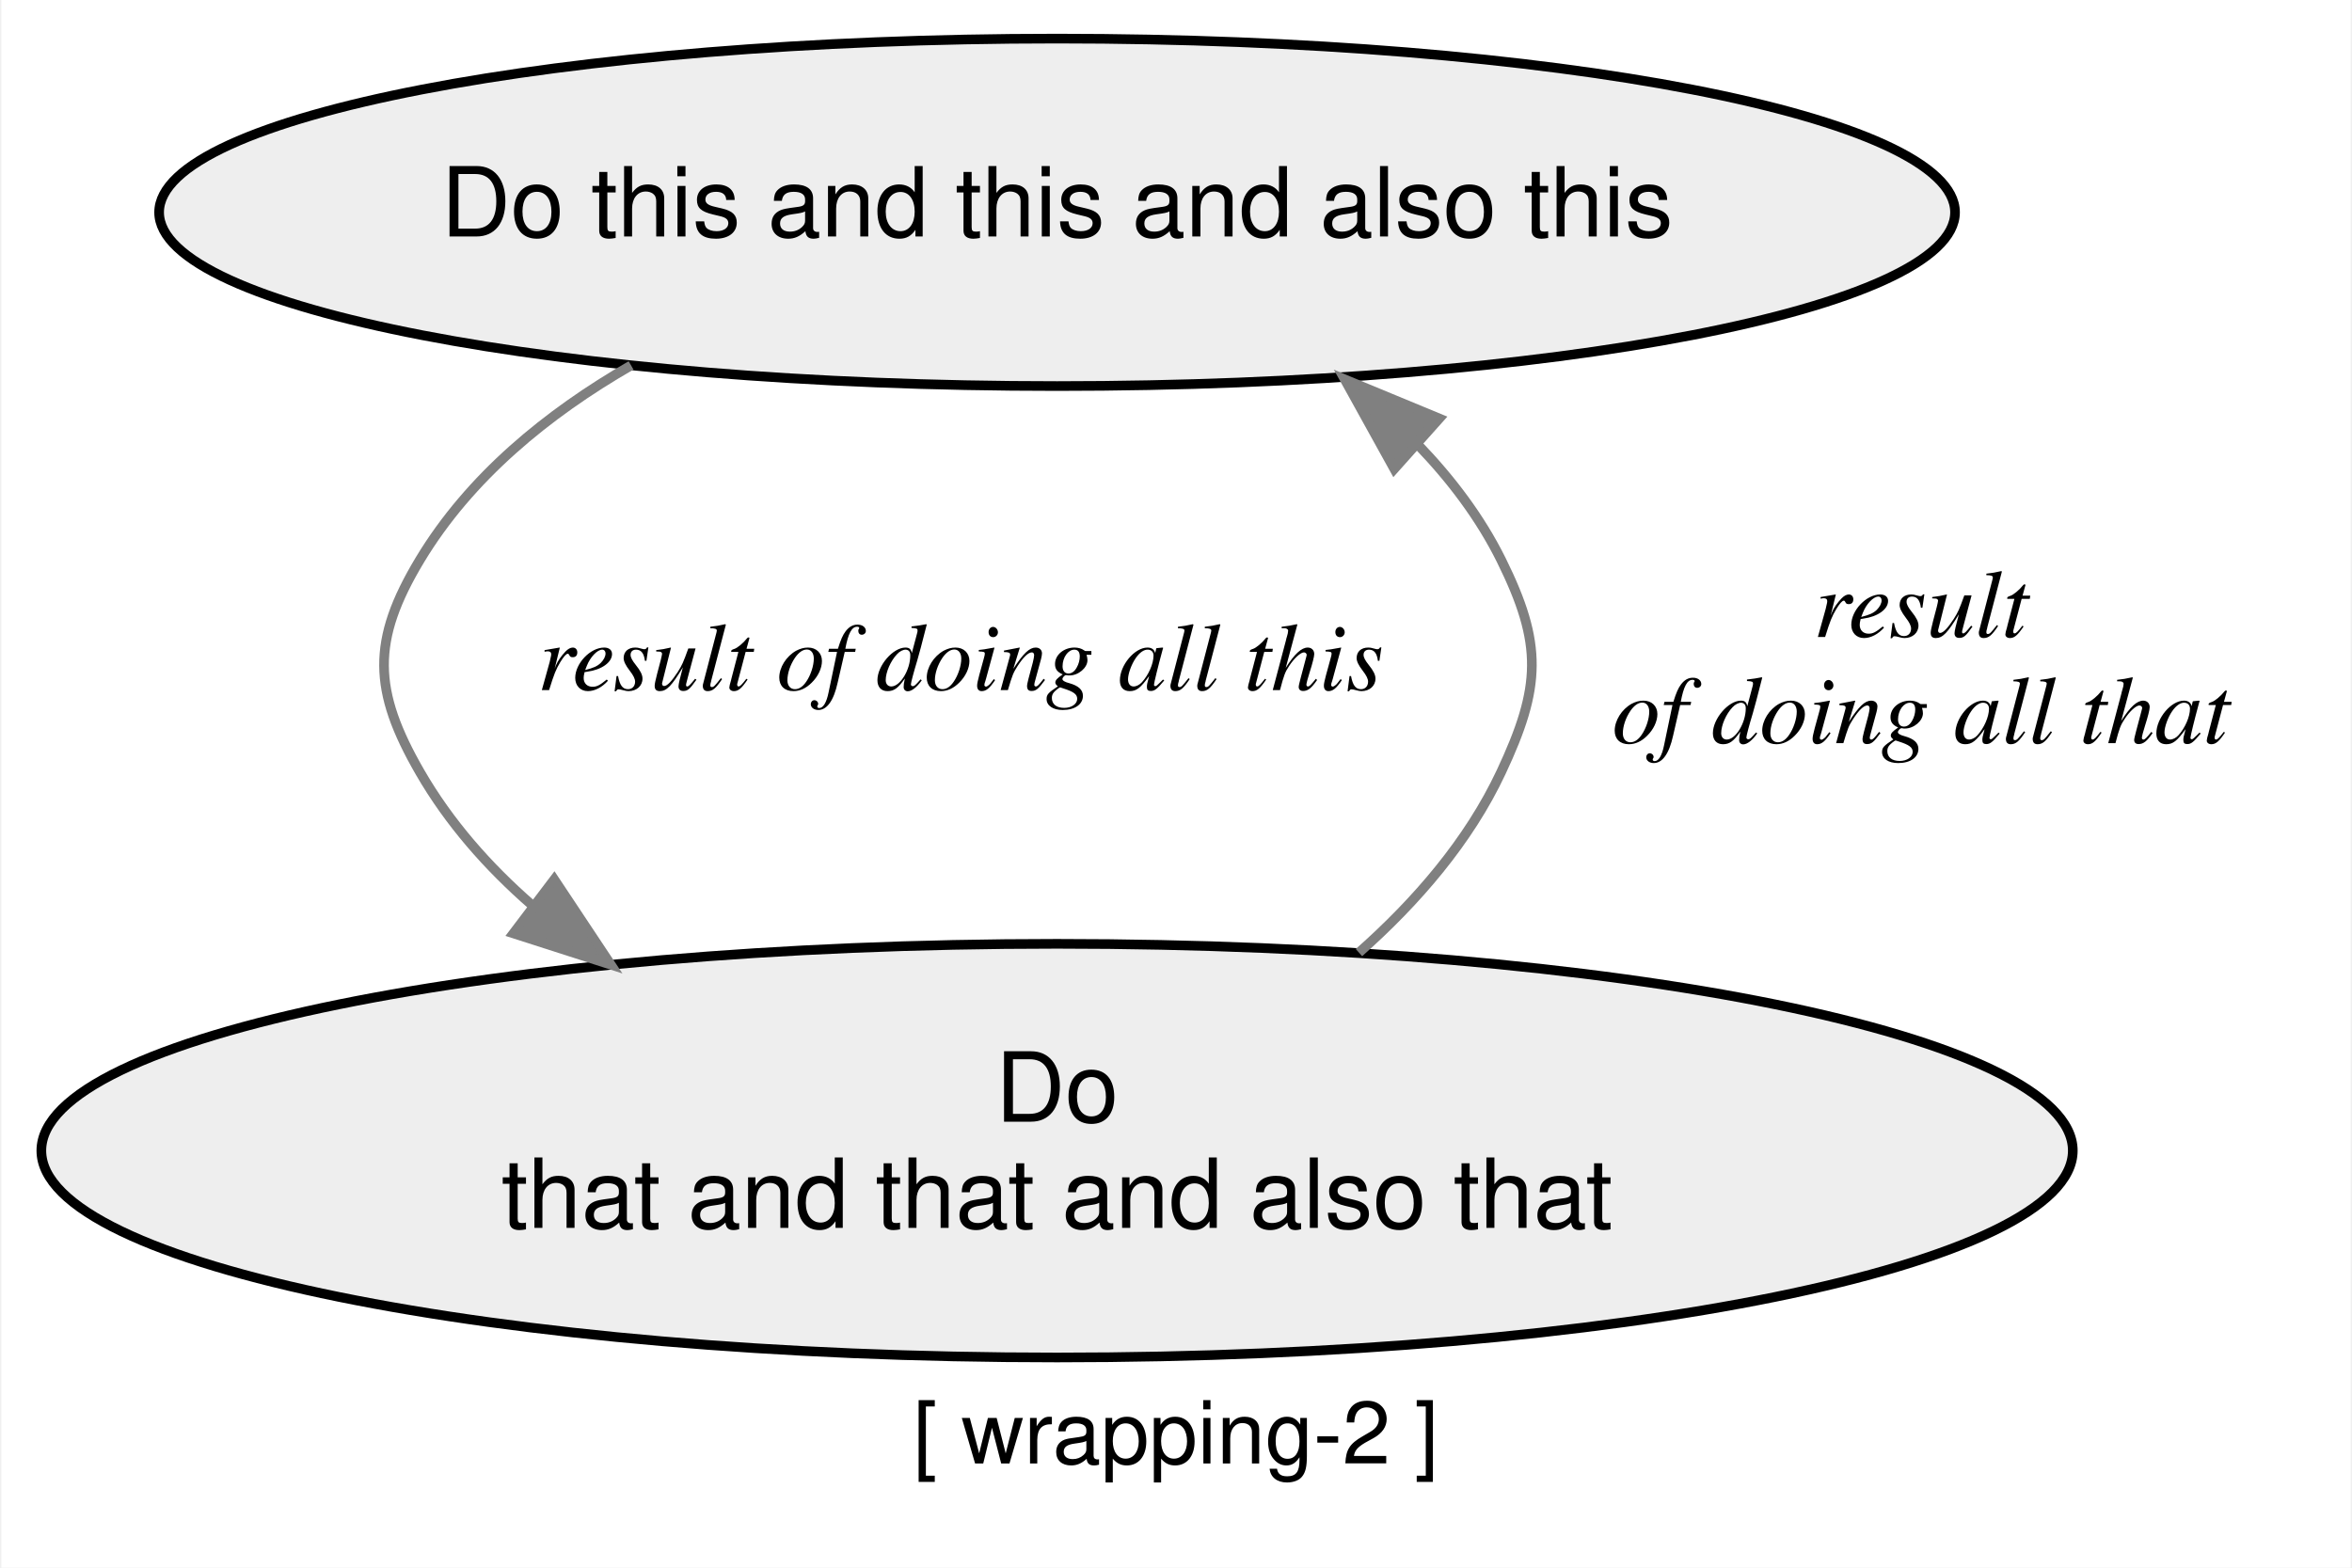
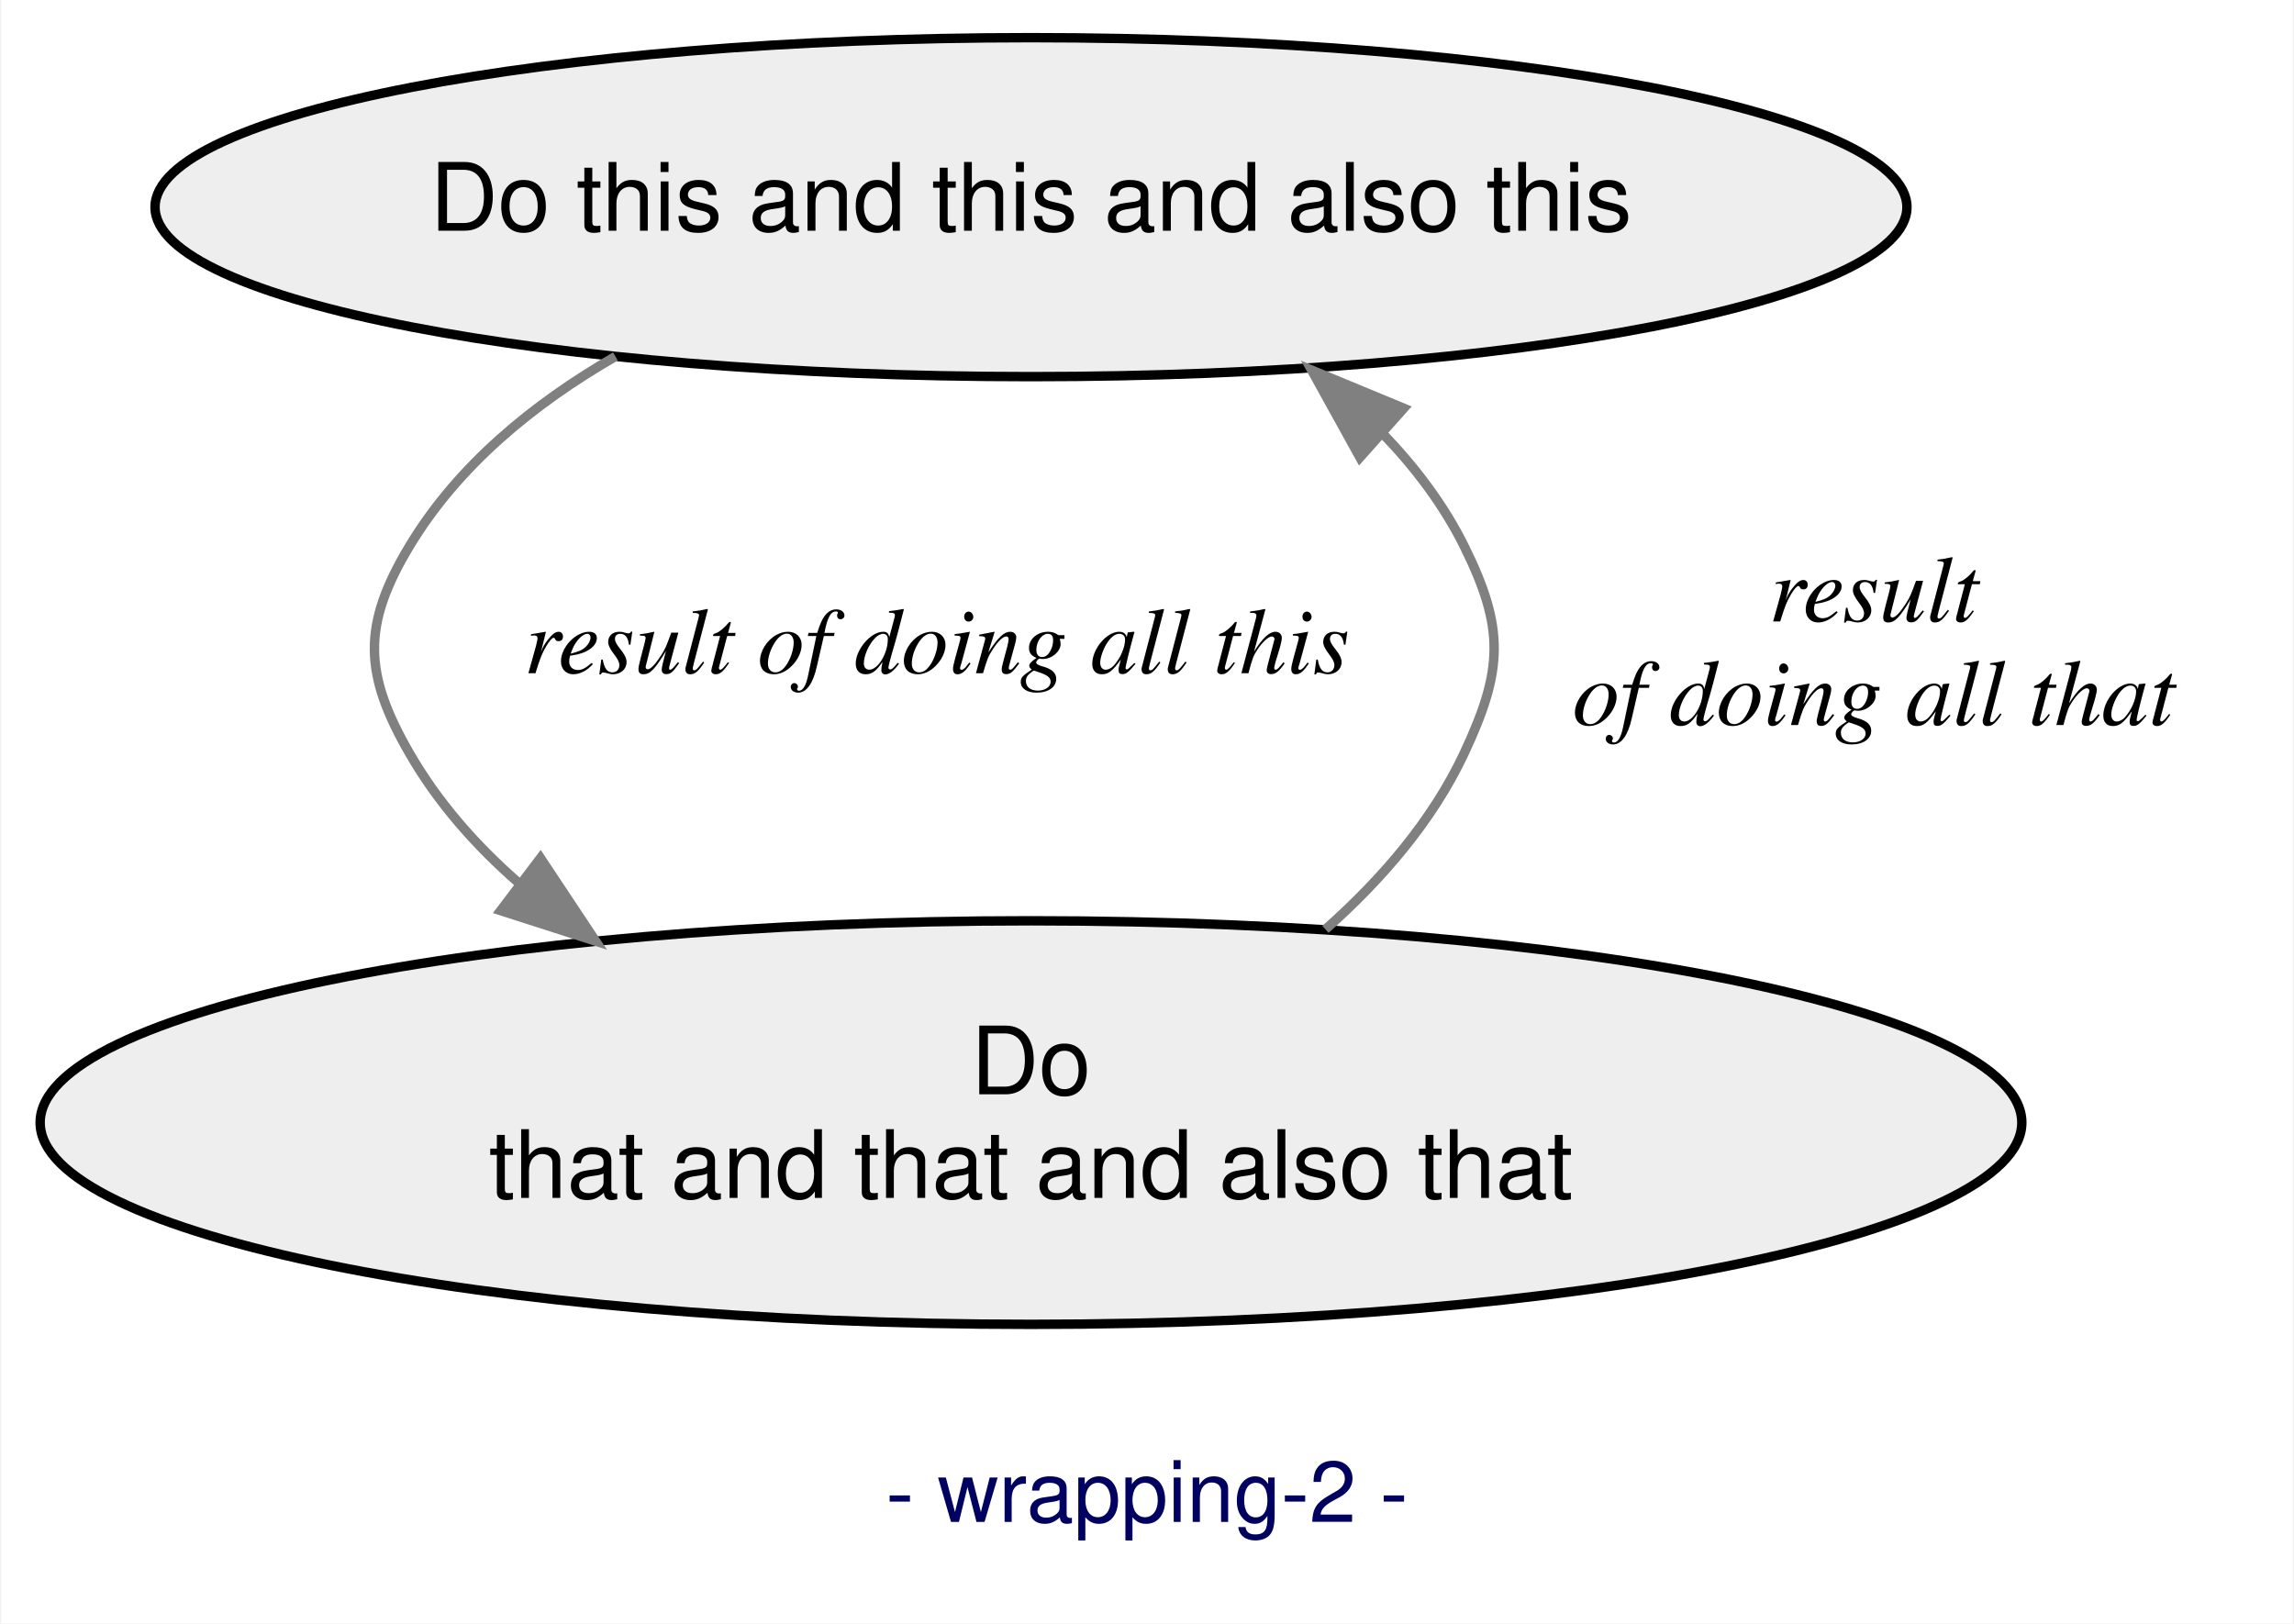
- <svg xmlns="http://www.w3.org/2000/svg" width="243pt" height="162pt" viewBox="0.00 0.00 243.36 162.43">
-   <g id="graph0" class="graph" transform="scale(1 1) rotate(0) translate(4 158.43)">
-     <polygon fill="white" stroke="transparent" points="-4,4 -4,-158.43 239.36,-158.43 239.36,4 -4,4" />
-     <text text-anchor="middle" x="117.68" y="-6.8" font-family="Helvetica,sans-Serif" font-size="9.00">[ wrapping-2 ]</text>
+ <svg xmlns="http://www.w3.org/2000/svg" width="243pt" height="172pt" viewBox="0.00 0.00 243.36 172.43">
+   <g id="graph0" class="graph" transform="scale(1 1) rotate(0) translate(4 168.43)">
+     <polygon fill="white" stroke="transparent" points="-4,4 -4,-168.43 239.36,-168.43 239.36,4 -4,4" />
+     <text text-anchor="middle" x="117.68" y="-6.8" font-family="Helvetica,sans-Serif" font-size="9.00" fill="#000060">- wrapping-2 -</text>
    <g id="node1" class="node">
-       <ellipse fill="#eeeeee" stroke="black" cx="105.36" cy="-136.43" rx="93.02" ry="18" />
-       <text text-anchor="middle" x="105.36" y="-133.93" font-family="Helvetica,sans-Serif" font-size="10.00">Do this and this and also this</text>
+       <ellipse fill="#eeeeee" stroke="black" cx="105.36" cy="-146.43" rx="93.02" ry="18" />
+       <text text-anchor="middle" x="105.36" y="-143.93" font-family="Helvetica,sans-Serif" font-size="10.00">Do this and this and also this</text>
    </g>
    <g id="node2" class="node">
-       <ellipse fill="#eeeeee" stroke="black" cx="105.36" cy="-39.21" rx="105.22" ry="21.43" />
-       <text text-anchor="middle" x="105.36" y="-42.21" font-family="Helvetica,sans-Serif" font-size="10.00">Do</text>
-       <text text-anchor="middle" x="105.36" y="-31.21" font-family="Helvetica,sans-Serif" font-size="10.00"> that and that and also that</text>
+       <ellipse fill="#eeeeee" stroke="black" cx="105.36" cy="-49.21" rx="105.22" ry="21.43" />
+       <text text-anchor="middle" x="105.36" y="-52.21" font-family="Helvetica,sans-Serif" font-size="10.00">Do</text>
+       <text text-anchor="middle" x="105.36" y="-41.21" font-family="Helvetica,sans-Serif" font-size="10.00"> that and that and also that</text>
    </g>
    <g id="edge1" class="edge">
-       <path fill="none" stroke="gray" d="M61.23,-120.57C52.53,-115.56 44.51,-108.98 39.36,-100.43 34.32,-92.05 34.48,-86.9 39.36,-78.43 42.37,-73.21 46.39,-68.64 50.97,-64.65" />
-       <polygon fill="gray" stroke="gray" points="53.27,-67.3 59.13,-58.48 49.04,-61.72 53.27,-67.3" />
-       <text text-anchor="middle" x="95.36" y="-86.93" font-family="Times,serif" font-style="italic" font-size="10.00">result of doing all this</text>
+       <path fill="none" stroke="gray" d="M61.23,-130.57C52.53,-125.56 44.51,-118.98 39.36,-110.43 34.32,-102.05 34.48,-96.9 39.36,-88.43 42.37,-83.21 46.39,-78.64 50.97,-74.65" />
+       <polygon fill="gray" stroke="gray" points="53.27,-77.3 59.13,-68.48 49.04,-71.72 53.27,-77.3" />
+       <text text-anchor="middle" x="95.36" y="-96.93" font-family="Times,serif" font-style="italic" font-size="10.00">result of doing all this</text>
    </g>
    <g id="edge2" class="edge">
-       <path fill="none" stroke="gray" d="M136.63,-59.73C142.59,-65.01 148.01,-71.28 151.36,-78.43 155.51,-87.28 155.7,-91.67 151.36,-100.43 149.19,-104.8 146.18,-108.78 142.73,-112.36" />
-       <polygon fill="gray" stroke="gray" points="140.29,-109.85 135.16,-119.12 144.95,-115.07 140.29,-109.85" />
-       <text text-anchor="middle" x="194.86" y="-92.43" font-family="Times,serif" font-style="italic" font-size="10.00">result</text>
-       <text text-anchor="middle" x="194.86" y="-81.43" font-family="Times,serif" font-style="italic" font-size="10.00">of doing all that</text>
+       <path fill="none" stroke="gray" d="M136.63,-69.73C142.59,-75.01 148.01,-81.28 151.36,-88.43 155.51,-97.28 155.7,-101.67 151.36,-110.43 149.19,-114.8 146.18,-118.78 142.73,-122.36" />
+       <polygon fill="gray" stroke="gray" points="140.29,-119.85 135.16,-129.12 144.95,-125.07 140.29,-119.85" />
+       <text text-anchor="middle" x="194.86" y="-102.43" font-family="Times,serif" font-style="italic" font-size="10.00">result</text>
+       <text text-anchor="middle" x="194.86" y="-91.43" font-family="Times,serif" font-style="italic" font-size="10.00">of doing all that</text>
    </g>
  </g>
</svg>
